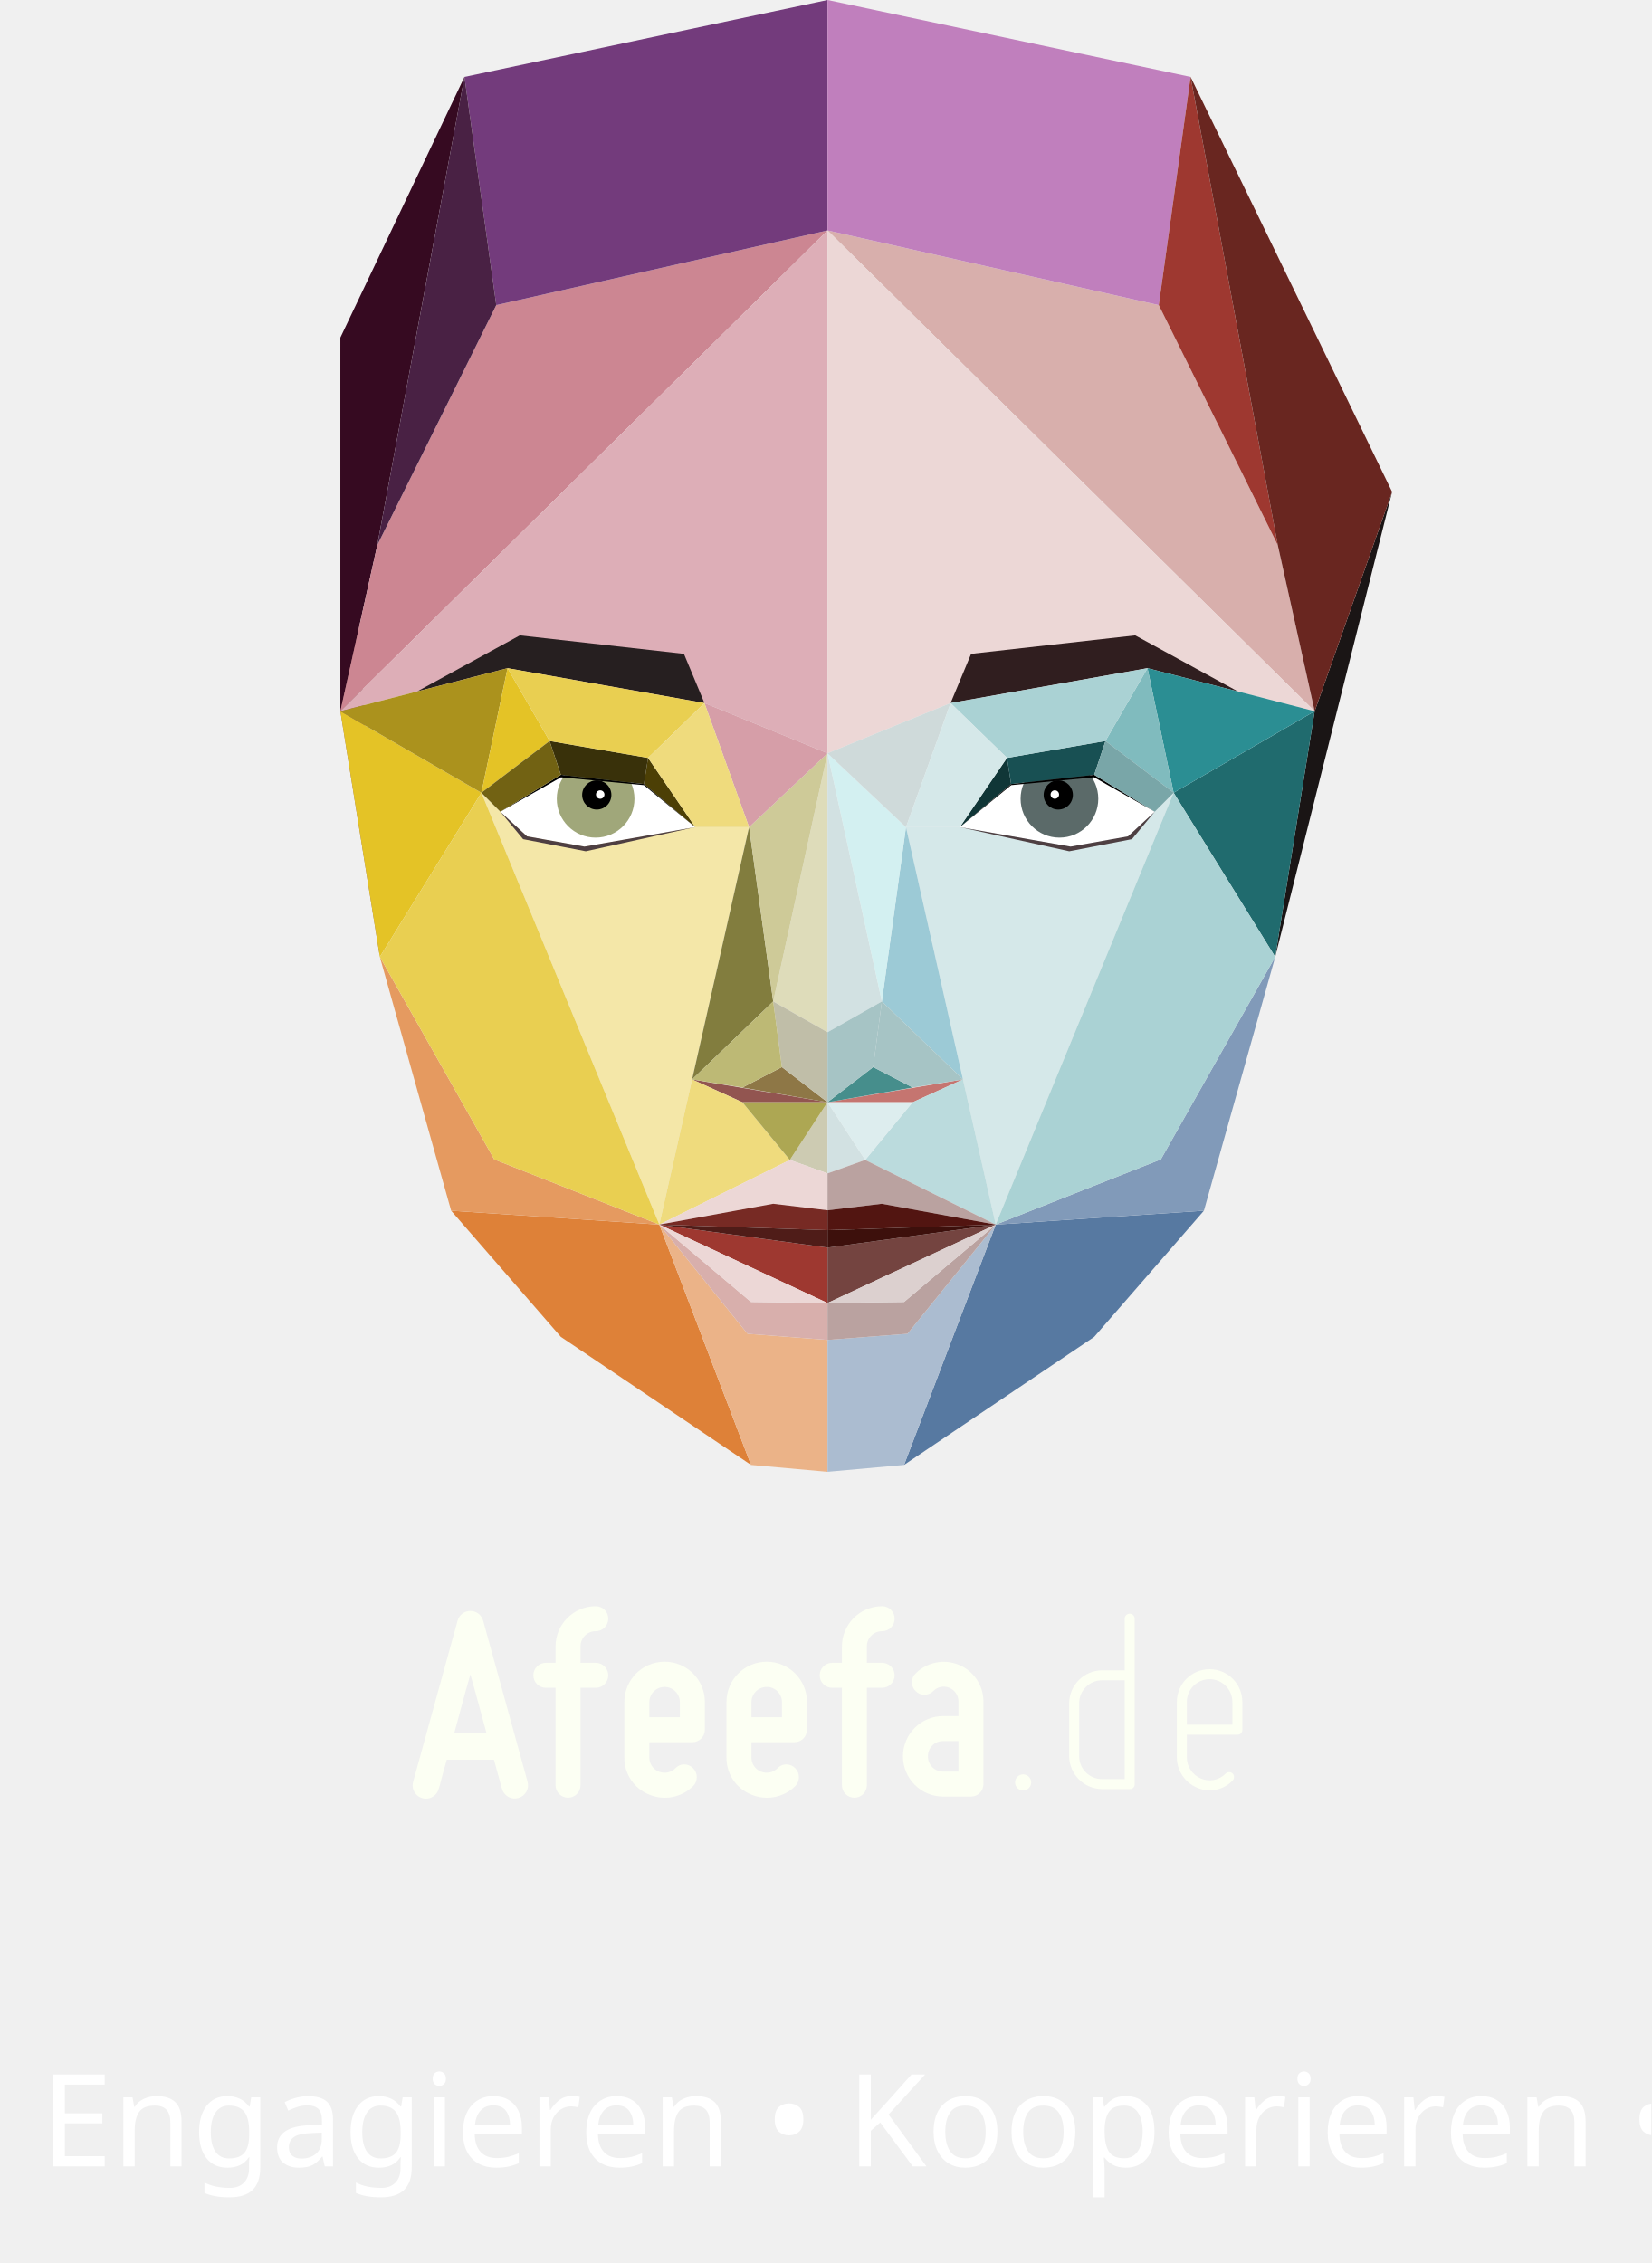
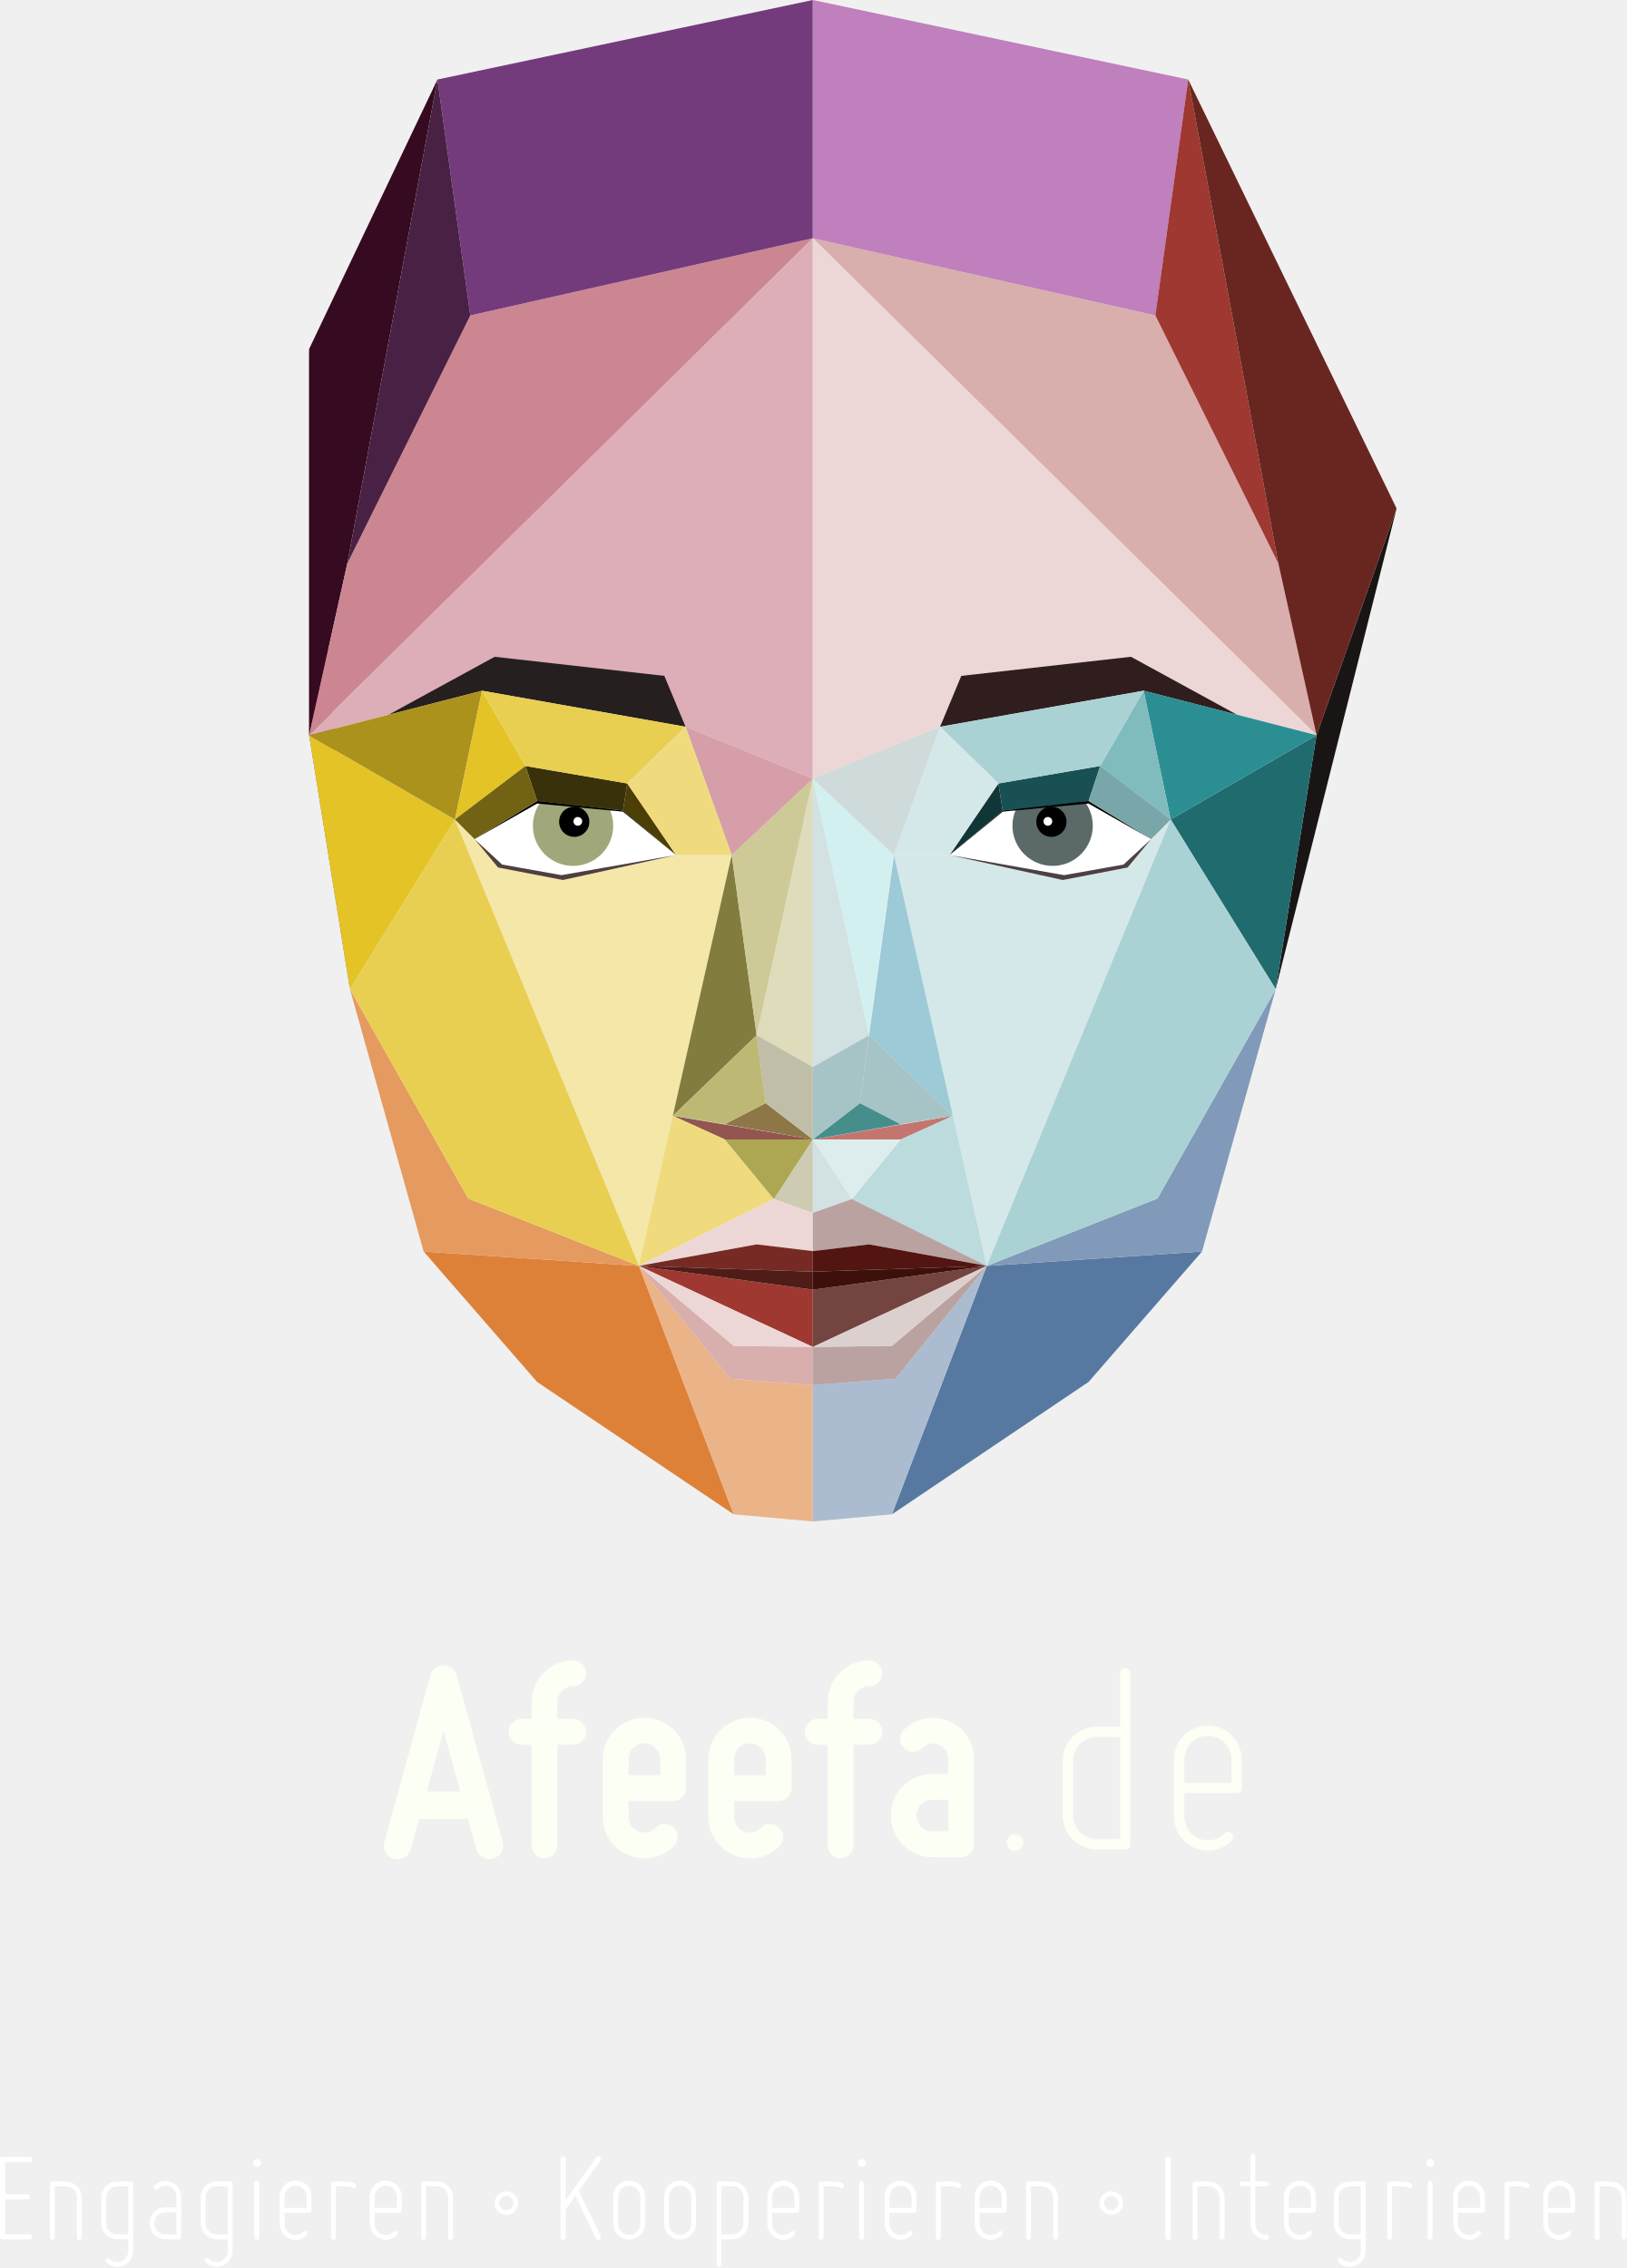
- <svg xmlns="http://www.w3.org/2000/svg" viewBox="-325 24 359 492">
+ <svg xmlns="http://www.w3.org/2000/svg" viewBox="3810 -1167 342 477">
  <defs>
-     <style>.a{clip-path:url(#b);}.b{fill:#fcfff3;}.c{fill:#966c6c;}.d{fill:#360a21;}.e{fill:#1a1515;}.f{fill:#f4e7a8;}.g{fill:#cc8692;}.bq,.h{fill:#fff;}.i{fill:#a0a77a;}.j{fill:#4c3f05;}.k{fill:#39310a;}.l{fill:#ddaeb7;}.m{fill:#261f20;}.n{fill:#4e3f42;}.o{fill:#de8138;}.p{fill:#e4c326;}.q{fill:#e59a60;}.r{fill:#ebb388;}.s{fill:#e9cf51;}.t{fill:#925550;}.u{fill:#efdb7d;}.v{fill:#cdcbb2;}.w{fill:#ada753;}.x{fill:#dedcba;}.y{fill:#d8afac;}.z{fill:#9e3830;}.aa{fill:#ecd7d6;}.ab{fill:#772a24;}.ac{fill:#4f1c18;}.ad{fill:#ab921d;}.ae{fill:#827d3e;}.af{fill:#ceca98;}.ag{fill:#d69ea8;}.ah{fill:#726213;}.ai{fill:#8e7746;}.aj{fill:#c0bea8;}.ak{fill:#bdb975;}.al{fill:#733b7c;}.am{fill:#492144;}.an{fill:#d5e8e9;}.ao{fill:#5b6a69;}.ap{fill:#103637;}.aq{fill:#185053;}.ar{fill:#301e1f;}.as{fill:#5779a1;}.at{fill:#206b6e;}.au{fill:#819ab9;}.av{fill:#abbcd0;}.aw{fill:#aad2d4;}.ax{fill:#c57570;}.ay{fill:#bbdbdd;}.az{fill:#d2e1e2;}.ba{fill:#ddedee;}.bb{fill:#baa2a0;}.bc{fill:#744440;}.bd{fill:#dcd0cf;}.be{fill:#521511;}.bf{fill:#3d100c;}.bg{fill:#2b8e93;}.bh{fill:#80bbbe;}.bi{fill:#9ccad6;}.bj{fill:#d3f0f1;}.bk{fill:#cfdada;}.bl{fill:#79a6a8;}.bm{fill:#468e8c;}.bn{fill:#a6c4c5;}.bo{fill:#c07fbd;}.bp{fill:#692620;}.bq{font-size:28px;font-family:Miso-Light, Miso;font-weight:300;}</style>
+     <style>.a{clip-path:url(#b);}.b{fill:#fcfff3;}.c{fill:#966c6c;}.d{fill:#360a21;}.e{fill:#1a1515;}.f{fill:#f4e7a8;}.g{fill:#cc8692;}.h{fill:#fff;}.i{fill:#a0a77a;}.j{fill:#4c3f05;}.k{fill:#39310a;}.l{fill:#ddaeb7;}.m{fill:#261f20;}.n{fill:#4e3f42;}.o{fill:#de8138;}.p{fill:#e4c326;}.q{fill:#e59a60;}.r{fill:#ebb388;}.s{fill:#e9cf51;}.t{fill:#925550;}.u{fill:#efdb7d;}.v{fill:#cdcbb2;}.w{fill:#ada753;}.x{fill:#dedcba;}.y{fill:#d8afac;}.z{fill:#9e3830;}.aa{fill:#ecd7d6;}.ab{fill:#772a24;}.ac{fill:#4f1c18;}.ad{fill:#ab921d;}.ae{fill:#827d3e;}.af{fill:#ceca98;}.ag{fill:#d69ea8;}.ah{fill:#726213;}.ai{fill:#8e7746;}.aj{fill:#c0bea8;}.ak{fill:#bdb975;}.al{fill:#733b7c;}.am{fill:#492144;}.an{fill:#d5e8e9;}.ao{fill:#5b6a69;}.ap{fill:#103637;}.aq{fill:#185053;}.ar{fill:#301e1f;}.as{fill:#5779a1;}.at{fill:#206b6e;}.au{fill:#819ab9;}.av{fill:#abbcd0;}.aw{fill:#aad2d4;}.ax{fill:#c57570;}.ay{fill:#bbdbdd;}.az{fill:#d2e1e2;}.ba{fill:#ddedee;}.bb{fill:#baa2a0;}.bc{fill:#744440;}.bd{fill:#dcd0cf;}.be{fill:#521511;}.bf{fill:#3d100c;}.bg{fill:#2b8e93;}.bh{fill:#80bbbe;}.bi{fill:#9ccad6;}.bj{fill:#d3f0f1;}.bk{fill:#cfdada;}.bl{fill:#79a6a8;}.bm{fill:#468e8c;}.bn{fill:#a6c4c5;}.bo{fill:#c07fbd;}.bp{fill:#692620;}</style>
    <clipPath id="b">
-       <rect x="-325" y="24" width="359" height="492" />
+       <rect x="3810" y="-1167" width="342" height="477" />
    </clipPath>
  </defs>
  <g id="a" class="a">
-     <g transform="translate(-717 -87)">
-       <g transform="translate(466 111)">
-         <path class="b" d="M38.7,390.9a2.864,2.864,0,0,1-3.56-1.992c-.181-.482-.3-1.086-.483-1.748-.3-1.146-.783-2.717-1.267-4.586H23.134c-.543,1.869-.965,3.439-1.267,4.586-.181.662-.3,1.266-.483,1.748a2.884,2.884,0,1,1-5.55-1.569l9.653-34.992a2.879,2.879,0,0,1,5.55,0l9.652,34.992A2.862,2.862,0,0,1,38.7,390.9ZM28.263,364.047c-1.146,3.922-2.354,8.568-3.5,12.73h7C30.615,372.615,29.409,367.969,28.263,364.047Z" />
-         <path class="b" d="M41.956,364.229a2.7,2.7,0,0,1,2.715-2.715h2.111v-3.561a8.755,8.755,0,0,1,8.748-8.748,2.716,2.716,0,0,1,0,5.432,3.27,3.27,0,0,0-3.318,3.316v3.561H55.53a2.715,2.715,0,1,1,0,5.43H52.212v21.178a2.715,2.715,0,0,1-5.43,0V366.944H44.671A2.7,2.7,0,0,1,41.956,364.229Z" />
-         <path class="b" d="M61.743,382.088V370.022a8.748,8.748,0,1,1,17.5,0v6.033a2.7,2.7,0,0,1-2.715,2.715H67.172v3.318a3.278,3.278,0,0,0,2.051,3.076,3.349,3.349,0,0,0,3.621-.725,2.569,2.569,0,0,1,1.869-.844,2.736,2.736,0,0,1,1.992.844,2.773,2.773,0,0,1,0,3.862,8.74,8.74,0,0,1-9.533,1.871A8.566,8.566,0,0,1,61.743,382.088Zm5.43-12.067v3.318H73.81v-3.318a3.319,3.319,0,0,0-6.637,0Z" />
-         <path class="b" d="M83.943,382.088V370.022a8.749,8.749,0,1,1,17.5,0v6.033a2.7,2.7,0,0,1-2.715,2.715H89.373v3.318a3.277,3.277,0,0,0,2.051,3.076,3.347,3.347,0,0,0,3.62-.725,2.57,2.57,0,0,1,1.87-.844,2.736,2.736,0,0,1,1.991.844,2.77,2.77,0,0,1,0,3.862,8.738,8.738,0,0,1-9.532,1.871A8.567,8.567,0,0,1,83.943,382.088Zm5.431-12.067v3.318h6.637v-3.318a3.319,3.319,0,0,0-6.637,0Z" />
-         <path class="b" d="M104.214,364.229a2.7,2.7,0,0,1,2.715-2.715h2.111v-3.561a8.755,8.755,0,0,1,8.748-8.748,2.716,2.716,0,0,1,0,5.432,3.27,3.27,0,0,0-3.318,3.316v3.561h3.318a2.715,2.715,0,0,1,0,5.43H114.47v21.178a2.715,2.715,0,1,1-5.43,0V366.944h-2.111A2.7,2.7,0,0,1,104.214,364.229Z" />
-         <path class="b" d="M134.378,369.9a3.21,3.21,0,0,0-1.99-2.957,3.158,3.158,0,0,0-3.5.725,2.547,2.547,0,0,1-1.93.783,2.507,2.507,0,0,1-1.871-.783,2.631,2.631,0,0,1,0-3.862,8.633,8.633,0,0,1,14.721,6.094v17.979a2.7,2.7,0,0,1-2.715,2.715H131.06a8.748,8.748,0,1,1,0-17.5h3.318v-3.2Zm-6.637,11.946a3.271,3.271,0,0,0,3.318,3.318h3.318v-6.637h-3.318A3.273,3.273,0,0,0,127.741,381.846Z" />
-         <path class="b" d="M148.437,385.768a1.75,1.75,0,1,1-1.75,1.75A1.751,1.751,0,0,1,148.437,385.768Z" />
-         <path class="b" d="M158.45,381.846V370.262a7.212,7.212,0,0,1,7.119-7.119h4.947V351.92a1.086,1.086,0,0,1,2.172,0v35.959a1.013,1.013,0,0,1-1.086,1.086h-6.033A7.212,7.212,0,0,1,158.45,381.846Zm2.172-11.584v11.584a4.969,4.969,0,0,0,4.947,4.947h4.947V365.314h-4.947A4.97,4.97,0,0,0,160.622,370.262Z" />
-         <path class="b" d="M181.858,382.088V370.022a7.119,7.119,0,0,1,14.238,0v6.033a1.014,1.014,0,0,1-1.086,1.086H184.03v4.947a4.98,4.98,0,0,0,3.076,4.584,4.825,4.825,0,0,0,5.369-1.086,1.008,1.008,0,0,1,.725-.3,1.033,1.033,0,0,1,1.086,1.086,1.008,1.008,0,0,1-.3.725,6.85,6.85,0,0,1-7.723,1.568A7.163,7.163,0,0,1,181.858,382.088Zm2.172-12.067v4.947h9.9v-4.947a4.948,4.948,0,0,0-9.9,0Z" />
-         <path class="c" d="M8.585,208.033,0,73.393v81.238Z" />
-         <path class="d" d="M0,73.393l26.978-56.67L8.027,118.51,0,154.631Z" />
-         <path class="e" d="M203.24,208.033l25.418-101.1-16.836,47.695Z" />
-         <path class="f" d="M77.147,179.827H88.854L69.345,266.246,30.66,172.357l4.122,4.126,5.8,5.351,12.486,2.229Z" />
-         <path class="g" d="M105.913,50.1,33.892,66.334,8.027,118.51,0,154.631Z" />
-         <path class="h" d="M77.147,179.827,66,170.462l-18.07-2.007-13.148,8.028,5.8,5.351,12.486,2.229Z" />
-         <path class="i" d="M63.937,173.667a8.445,8.445,0,1,1-8.444-8.444,8.443,8.443,0,0,1,8.444,8.444" />
-         <path d="M58.921,172.831a3.177,3.177,0,1,1-3.178-3.178,3.179,3.179,0,0,1,3.178,3.178" />
-         <path class="h" d="M57.415,172.747a.92.92,0,1,1-.918-.92.919.919,0,0,1,.918.92" />
-         <path class="j" d="M66.89,164.776l10.257,15.051L66,170.463Z" />
-         <path class="k" d="M66,170.462l-18.068-2.007L45.485,161.1l21.406,3.677Z" />
-         <path class="l" d="M105.913,50.1V163.773L79.154,152.847l-42.809-7.581L0,154.631Z" />
-         <path class="m" d="M16.7,150.326l19.641-5.06,42.809,7.582-4.459-10.7-35.676-4.014Z" />
-         <path class="n" d="M34.782,176.483l4.947,5.963,13.63,2.634,23.788-5.252-24.081,4.235-12.485-2.229Z" />
-         <path d="M34.782,176.483,47.946,169l18.038,1.7,11.163,9.129L66,170.463,47.93,168.455Z" />
-         <path class="o" d="M24.081,263.219l23.85,27.426,41.34,27.843L69.346,266.246Z" />
-         <path class="p" d="M0,154.631l8.584,53.4,22.074-35.676Z" />
-         <path class="q" d="M69.345,266.246l-45.264-3.027-15.5-55.186L33.447,252.07Z" />
-         <path class="r" d="M89.272,318.488l16.641,1.5V291.313l-17.392-1.337-19.176-23.73Z" />
-         <path class="s" d="M30.659,172.357l38.687,93.889-35.9-14.176L8.585,208.033Z" />
-         <path class="t" d="M105.913,239.639H87.4l-10.934-4.96Z" />
-         <path class="u" d="M87.4,239.639l10.314,12.543L69.345,266.246l7.126-31.567Z" />
-         <path class="v" d="M105.913,239.639v15.468l-8.194-2.925Z" />
-         <path class="w" d="M97.718,252.182,87.4,239.639h18.507Z" />
-         <path class="x" d="M105.913,163.773,94.1,217.732l11.816,6.689Z" />
-         <path class="y" d="M69.345,266.246l19.176,23.729,17.391,1.338v-8.027l-16.64-.223Z" />
-         <path class="z" d="M105.913,283.286v-12.04l-36.567-5Z" />
-         <path class="aa" d="M105.913,283.286l-36.567-17.04,19.925,16.817Z" />
-         <path class="aa" d="M105.913,255.107l-8.194-2.925L69.346,266.246,94.1,261.714l11.816,1.417Z" />
-         <path class="ab" d="M105.913,267.455l-36.567-1.209L94.1,261.714l11.816,1.417Z" />
-         <path class="ac" d="M105.913,267.455l-36.567-1.209,36.567,5Z" />
-         <path class="ad" d="M36.345,145.266,0,154.631l30.659,17.726Z" />
-         <path class="p" d="M30.659,172.357,45.485,161.1l-9.14-15.832Z" />
-         <path class="s" d="M45.485,161.1l21.4,3.679,12.265-11.93-42.811-7.581Z" />
-         <path class="ae" d="M88.854,179.827l5.242,37.9L76.471,234.679Z" />
-         <path class="af" d="M88.854,179.827l17.059-16.054L94.1,217.732Z" />
-         <path class="ag" d="M105.913,163.773,79.154,152.847l9.7,26.981Z" />
-         <path class="u" d="M77.147,179.827H88.854l-9.7-26.979L66.89,164.776Z" />
-         <path class="ah" d="M47.931,168.455,45.486,161.1,30.659,172.357l4.124,4.125Z" />
-         <path class="ai" d="M105.913,239.639,95.99,232,87.4,236.447Z" />
-         <path class="aj" d="M94.1,217.732,95.991,232l9.921,7.636V224.421Z" />
-         <path class="ak" d="M94.1,217.732,95.991,232l-8.585,4.444-10.935-1.768Z" />
-         <path class="al" d="M105.913,50.1,33.892,66.334,26.979,16.723,105.913,0Z" />
-         <path class="am" d="M26.979,16.723,8.028,118.51,33.892,66.334Z" />
-         <path class="an" d="M134.676,179.827H122.969l19.51,86.419,38.685-93.889-4.124,4.126-5.8,5.351-12.486,2.229Z" />
-         <path class="y" d="M105.913,50.1l72.019,16.234L203.8,118.51l8.024,36.121Z" />
-         <path class="h" d="M134.676,179.827l11.148-9.365,18.071-2.007,13.145,8.028-5.8,5.351-12.486,2.229Z" />
-         <path class="ao" d="M147.887,173.667a8.445,8.445,0,1,0,8.444-8.444,8.443,8.443,0,0,0-8.444,8.444" />
-         <path d="M152.9,172.831a3.177,3.177,0,1,0,3.179-3.178,3.18,3.18,0,0,0-3.179,3.178" />
-         <path class="h" d="M154.408,172.747a.92.92,0,1,0,.92-.92.92.92,0,0,0-.92.92" />
-         <path class="ap" d="M144.932,164.776l-10.256,15.051,11.149-9.364Z" />
-         <path class="aq" d="M145.824,170.462l18.07-2.007,2.444-7.357-21.406,3.677Z" />
-         <path class="aa" d="M105.913,50.1V163.773l26.757-10.926,42.809-7.581,36.343,9.365Z" />
-         <path class="ar" d="M195.117,150.326l-19.638-5.06-42.809,7.582,4.458-10.7,35.676-4.014Z" />
-         <path class="n" d="M177.041,176.483l-4.948,5.963-13.629,2.634-23.787-5.252,24.079,4.235,12.485-2.229Z" />
-         <path d="M177.041,176.483,163.879,169l-18.04,1.7-11.162,9.129,11.147-9.365,18.071-2.008Z" />
-         <path class="as" d="M187.744,263.219l-23.85,27.426-41.342,27.843,19.927-52.242Z" />
-         <path class="at" d="M211.822,154.631l-8.582,53.4-22.075-35.676Z" />
-         <path class="au" d="M142.479,266.246l45.265-3.027,15.5-55.186L178.378,252.07Z" />
-         <path class="av" d="M122.551,318.488l-16.639,1.5V291.313l17.393-1.337,19.174-23.73Z" />
-         <path class="aw" d="M181.164,172.357l-38.685,93.889,35.9-14.176,24.86-44.037Z" />
-         <path class="ax" d="M105.913,239.639h18.506l10.935-4.96Z" />
-         <path class="ay" d="M124.418,239.639l-10.313,12.543,28.374,14.064-7.125-31.567Z" />
-         <path class="az" d="M105.913,239.639v15.468l8.192-2.925Z" />
-         <path class="ba" d="M114.106,252.182l10.313-12.543H105.913Z" />
-         <path class="az" d="M105.913,163.773l11.816,53.959-11.816,6.689Z" />
-         <path class="bb" d="M142.479,266.246,123.3,289.975l-17.391,1.338v-8.027l16.638-.223Z" />
-         <path class="bc" d="M105.913,283.286v-12.04l36.566-5Z" />
-         <path class="bd" d="M105.913,283.286l36.566-17.04-19.927,16.817Z" />
-         <path class="bb" d="M105.913,255.107l8.192-2.925,28.374,14.064-24.75-4.532-11.816,1.417Z" />
-         <path class="be" d="M105.913,267.455l36.566-1.209-24.75-4.532-11.816,1.417Z" />
-         <path class="bf" d="M105.913,267.455l36.566-1.209-36.566,5Z" />
-         <path class="bg" d="M175.48,145.266l36.343,9.365-30.658,17.726Z" />
-         <path class="bh" d="M181.164,172.357,166.338,161.1l9.141-15.832Z" />
-         <path class="aw" d="M166.338,161.1l-21.4,3.679-12.264-11.93,42.811-7.581Z" />
-         <path class="bi" d="M122.969,179.827l-5.24,37.9,17.624,16.947Z" />
-         <path class="bj" d="M122.969,179.827l-17.057-16.054,11.817,53.959Z" />
-         <path class="bk" d="M105.913,163.773l26.757-10.926-9.7,26.981Z" />
-         <path class="an" d="M134.676,179.827H122.969l9.7-26.979,12.264,11.928Z" />
-         <path class="bl" d="M163.9,168.455l2.442-7.357,14.828,11.259-4.125,4.125Z" />
-         <path class="bm" d="M105.913,239.639,115.835,232l8.584,4.445Z" />
-         <path class="bn" d="M117.729,217.732,115.834,232l-9.921,7.636V224.421Z" />
-         <path class="bn" d="M117.729,217.732,115.834,232l8.584,4.444,10.935-1.768Z" />
-         <path class="bo" d="M105.913,50.1l72.019,16.234,6.912-49.611L105.913,0Z" />
-         <path class="z" d="M184.844,16.723,203.8,118.51,177.932,66.334Z" />
-         <path class="bp" d="M228.658,106.937,184.844,16.723,203.8,118.51l8.024,36.121Z" />
-       </g>
-       <text class="bq" transform="translate(392 557)">
-         <tspan x="8.868" y="25">Engagieren • Kooperieren • Integrieren</tspan>
-       </text>
+     <path class="b" d="M38.7,390.9a2.864,2.864,0,0,1-3.56-1.992c-.181-.482-.3-1.086-.483-1.748-.3-1.146-.783-2.717-1.267-4.586H23.134c-.543,1.869-.965,3.439-1.267,4.586-.181.662-.3,1.266-.483,1.748a2.884,2.884,0,1,1-5.55-1.569l9.653-34.992a2.879,2.879,0,0,1,5.55,0l9.652,34.992A2.862,2.862,0,0,1,38.7,390.9ZM28.263,364.047c-1.146,3.922-2.354,8.568-3.5,12.73h7C30.615,372.615,29.409,367.969,28.263,364.047Z" transform="translate(3875 -1167)" />
+     <path class="b" d="M41.956,364.229a2.7,2.7,0,0,1,2.715-2.715h2.111v-3.561a8.755,8.755,0,0,1,8.748-8.748,2.716,2.716,0,0,1,0,5.432,3.27,3.27,0,0,0-3.318,3.316v3.561H55.53a2.715,2.715,0,1,1,0,5.43H52.212v21.178a2.715,2.715,0,0,1-5.43,0V366.944H44.671a2.7,2.7,0,0,1-2.715-2.715Z" transform="translate(3875 -1167)" />
+     <path class="b" d="M61.743,382.088V370.022a8.75,8.75,0,1,1,17.5,0v6.033a2.7,2.7,0,0,1-2.715,2.715H67.172v3.318a3.278,3.278,0,0,0,2.051,3.076,3.349,3.349,0,0,0,3.621-.725,2.569,2.569,0,0,1,1.869-.844,2.736,2.736,0,0,1,1.992.844,2.773,2.773,0,0,1,0,3.862,8.74,8.74,0,0,1-9.533,1.871,8.566,8.566,0,0,1-5.429-8.084Zm5.43-12.067v3.318H73.81v-3.318a3.319,3.319,0,1,0-6.637,0Z" transform="translate(3875 -1167)" />
+     <path class="b" d="M83.943,382.088V370.022a8.75,8.75,0,0,1,17.5,0v6.033a2.7,2.7,0,0,1-2.715,2.715H89.373v3.318a3.277,3.277,0,0,0,2.051,3.076,3.347,3.347,0,0,0,3.62-.725,2.57,2.57,0,0,1,1.87-.844,2.736,2.736,0,0,1,1.991.844,2.77,2.77,0,0,1,0,3.862,8.738,8.738,0,0,1-9.532,1.871,8.567,8.567,0,0,1-5.43-8.084Zm5.431-12.067v3.318h6.637v-3.318a3.319,3.319,0,1,0-6.637,0Z" transform="translate(3875 -1167)" />
+     <path class="b" d="M104.214,364.229a2.7,2.7,0,0,1,2.715-2.715h2.111v-3.561a8.755,8.755,0,0,1,8.748-8.748,2.716,2.716,0,0,1,0,5.432,3.27,3.27,0,0,0-3.318,3.316v3.561h3.318a2.715,2.715,0,0,1,0,5.43H114.47v21.178a2.715,2.715,0,0,1-5.43,0V366.944h-2.111a2.7,2.7,0,0,1-2.715-2.715Z" transform="translate(3875 -1167)" />
+     <path class="b" d="M134.378,369.9a3.21,3.21,0,0,0-1.99-2.957,3.158,3.158,0,0,0-3.5.725,2.547,2.547,0,0,1-1.93.783,2.507,2.507,0,0,1-1.871-.783,2.631,2.631,0,0,1,0-3.862,8.633,8.633,0,0,1,14.721,6.094v17.979a2.7,2.7,0,0,1-2.715,2.715H131.06a8.75,8.75,0,1,1,0-17.5h3.318v-3.2Zm-6.637,11.946a3.271,3.271,0,0,0,3.318,3.318h3.318v-6.637h-3.318a3.273,3.273,0,0,0-3.318,3.319Z" transform="translate(3875 -1167)" />
+     <path class="b" d="M148.437,385.768a1.75,1.75,0,1,1-1.75,1.75A1.75,1.75,0,0,1,148.437,385.768Z" transform="translate(3875 -1167)" />
+     <path class="b" d="M158.45,381.846V370.262a7.212,7.212,0,0,1,7.119-7.119h4.947V351.92a1.086,1.086,0,0,1,2.172,0v35.959a1.013,1.013,0,0,1-1.086,1.086h-6.033a7.212,7.212,0,0,1-7.119-7.119Zm2.172-11.584v11.584a4.969,4.969,0,0,0,4.947,4.947h4.947V365.314h-4.947a4.97,4.97,0,0,0-4.947,4.948Z" transform="translate(3875 -1167)" />
+     <path class="b" d="M181.858,382.088V370.022a7.119,7.119,0,0,1,14.238,0v6.033a1.014,1.014,0,0,1-1.086,1.086H184.03v4.947a4.98,4.98,0,0,0,3.076,4.584,4.825,4.825,0,0,0,5.369-1.086,1.008,1.008,0,0,1,.725-.3,1.033,1.033,0,0,1,1.086,1.086,1.008,1.008,0,0,1-.3.725,6.85,6.85,0,0,1-7.723,1.568,7.163,7.163,0,0,1-4.4-6.577Zm2.172-12.067v4.947h9.9v-4.947a4.95,4.95,0,0,0-9.9,0Z" transform="translate(3875 -1167)" />
+     <g transform="translate(-75)">
+       <path class="c" d="M8.585,208.033,0,73.393v81.238Z" transform="translate(3950 -1167)" />
+       <path class="d" d="M0,73.393l26.978-56.67L8.027,118.51,0,154.631Z" transform="translate(3950 -1167)" />
+       <path class="e" d="M203.24,208.033l25.418-101.1-16.836,47.695Z" transform="translate(3950 -1167)" />
+       <path class="f" d="M77.147,179.827H88.854L69.345,266.246,30.66,172.357l4.122,4.126,5.8,5.351,12.486,2.229Z" transform="translate(3950 -1167)" />
+       <path class="g" d="M105.913,50.1,33.892,66.334,8.027,118.51,0,154.631Z" transform="translate(3950 -1167)" />
+       <path class="h" d="M77.147,179.827,66,170.462l-18.07-2.007-13.148,8.028,5.8,5.351,12.486,2.229Z" transform="translate(3950 -1167)" />
+       <path class="i" d="M63.937,173.667a8.445,8.445,0,1,1-8.444-8.444,8.445,8.445,0,0,1,8.444,8.444" transform="translate(3950 -1167)" />
+       <path d="M58.921,172.831a3.177,3.177,0,1,1-3.178-3.178,3.177,3.177,0,0,1,3.178,3.178" transform="translate(3950 -1167)" />
+       <path class="h" d="M57.415,172.747a.92.92,0,1,1-.918-.92.92.92,0,0,1,.918.92" transform="translate(3950 -1167)" />
+       <path class="j" d="M66.89,164.776l10.257,15.051L66,170.463Z" transform="translate(3950 -1167)" />
+       <path class="k" d="M66,170.462l-18.068-2.007L45.485,161.1l21.406,3.677Z" transform="translate(3950 -1167)" />
+       <path class="l" d="M105.913,50.1V163.773L79.154,152.847l-42.809-7.581L0,154.631Z" transform="translate(3950 -1167)" />
+       <path class="m" d="M16.7,150.326l19.641-5.06,42.809,7.582-4.459-10.7-35.676-4.014Z" transform="translate(3950 -1167)" />
+       <path class="n" d="M34.782,176.483l4.947,5.963,13.63,2.634,23.788-5.252-24.081,4.235-12.485-2.229Z" transform="translate(3950 -1167)" />
+       <path d="M34.782,176.483,47.946,169l18.038,1.7,11.163,9.129L66,170.463l-18.07-2.008Z" transform="translate(3950 -1167)" />
+       <path class="o" d="M24.081,263.219l23.85,27.426,41.34,27.843L69.346,266.246Z" transform="translate(3950 -1167)" />
+       <path class="p" d="M0,154.631l8.584,53.4,22.074-35.676Z" transform="translate(3950 -1167)" />
+       <path class="q" d="M69.345,266.246l-45.264-3.027-15.5-55.186L33.447,252.07Z" transform="translate(3950 -1167)" />
+       <path class="r" d="M89.272,318.488l16.641,1.5V291.313l-17.392-1.337-19.176-23.73Z" transform="translate(3950 -1167)" />
+       <path class="s" d="M30.659,172.357l38.687,93.889-35.9-14.176L8.585,208.033Z" transform="translate(3950 -1167)" />
+       <path class="t" d="M105.913,239.639H87.4l-10.934-4.96Z" transform="translate(3950 -1167)" />
+       <path class="u" d="M87.4,239.639l10.314,12.543L69.345,266.246l7.126-31.567Z" transform="translate(3950 -1167)" />
+       <path class="v" d="M105.913,239.639v15.468l-8.194-2.925Z" transform="translate(3950 -1167)" />
+       <path class="w" d="M97.718,252.182,87.4,239.639h18.507Z" transform="translate(3950 -1167)" />
+       <path class="x" d="M105.913,163.773,94.1,217.732l11.816,6.689Z" transform="translate(3950 -1167)" />
+       <path class="y" d="M69.345,266.246l19.176,23.729,17.391,1.338v-8.027l-16.64-.223Z" transform="translate(3950 -1167)" />
+       <path class="z" d="M105.913,283.286v-12.04l-36.567-5Z" transform="translate(3950 -1167)" />
+       <path class="aa" d="M105.913,283.286l-36.567-17.04,19.925,16.817Z" transform="translate(3950 -1167)" />
+       <path class="aa" d="M105.913,255.107l-8.194-2.925L69.346,266.246,94.1,261.714l11.816,1.417Z" transform="translate(3950 -1167)" />
+       <path class="ab" d="M105.913,267.455l-36.567-1.209L94.1,261.714l11.816,1.417Z" transform="translate(3950 -1167)" />
+       <path class="ac" d="M105.913,267.455l-36.567-1.209,36.567,5Z" transform="translate(3950 -1167)" />
+       <path class="ad" d="M36.345,145.266,0,154.631l30.659,17.726Z" transform="translate(3950 -1167)" />
+       <path class="p" d="M30.659,172.357,45.485,161.1l-9.14-15.832Z" transform="translate(3950 -1167)" />
+       <path class="s" d="M45.485,161.1l21.4,3.679,12.265-11.93-42.811-7.581Z" transform="translate(3950 -1167)" />
+       <path class="ae" d="M88.854,179.827l5.242,37.9L76.471,234.679Z" transform="translate(3950 -1167)" />
+       <path class="af" d="M88.854,179.827l17.059-16.054L94.1,217.732Z" transform="translate(3950 -1167)" />
+       <path class="ag" d="M105.913,163.773,79.154,152.847l9.7,26.981Z" transform="translate(3950 -1167)" />
+       <path class="u" d="M77.147,179.827H88.854l-9.7-26.979L66.89,164.776Z" transform="translate(3950 -1167)" />
+       <path class="ah" d="M47.931,168.455,45.486,161.1,30.659,172.357l4.124,4.125Z" transform="translate(3950 -1167)" />
+       <path class="ai" d="M105.913,239.639,95.99,232l-8.59,4.447Z" transform="translate(3950 -1167)" />
+       <path class="aj" d="M94.1,217.732,95.991,232l9.921,7.636V224.421Z" transform="translate(3950 -1167)" />
+       <path class="ak" d="M94.1,217.732,95.991,232l-8.585,4.444-10.935-1.768Z" transform="translate(3950 -1167)" />
+       <path class="al" d="M105.913,50.1,33.892,66.334,26.979,16.723,105.913,0Z" transform="translate(3950 -1167)" />
+       <path class="am" d="M26.979,16.723,8.028,118.51,33.892,66.334Z" transform="translate(3950 -1167)" />
+       <path class="an" d="M134.676,179.827H122.969l19.51,86.419,38.685-93.889-4.124,4.126-5.8,5.351-12.486,2.229Z" transform="translate(3950 -1167)" />
+       <path class="y" d="M105.913,50.1l72.019,16.234L203.8,118.51l8.024,36.121Z" transform="translate(3950 -1167)" />
+       <path class="h" d="M134.676,179.827l11.148-9.365,18.071-2.007,13.145,8.028-5.8,5.351-12.486,2.229Z" transform="translate(3950 -1167)" />
+       <path class="ao" d="M147.887,173.667a8.445,8.445,0,1,0,8.444-8.444,8.445,8.445,0,0,0-8.444,8.444" transform="translate(3950 -1167)" />
+       <path d="M152.9,172.831a3.177,3.177,0,1,0,3.179-3.178,3.177,3.177,0,0,0-3.179,3.178" transform="translate(3950 -1167)" />
+       <path class="h" d="M154.408,172.747a.92.92,0,1,0,.92-.92.92.92,0,0,0-.92.92" transform="translate(3950 -1167)" />
+       <path class="ap" d="M144.932,164.776l-10.256,15.051,11.149-9.364Z" transform="translate(3950 -1167)" />
+       <path class="aq" d="M145.824,170.462l18.07-2.007,2.444-7.357-21.406,3.677Z" transform="translate(3950 -1167)" />
+       <path class="aa" d="M105.913,50.1V163.773l26.757-10.926,42.809-7.581,36.343,9.365Z" transform="translate(3950 -1167)" />
+       <path class="ar" d="M195.117,150.326l-19.638-5.06-42.809,7.582,4.458-10.7,35.676-4.014Z" transform="translate(3950 -1167)" />
+       <path class="n" d="M177.041,176.483l-4.948,5.963-13.629,2.634-23.787-5.252,24.079,4.235,12.485-2.229Z" transform="translate(3950 -1167)" />
+       <path d="M177.041,176.483,163.879,169l-18.04,1.7-11.162,9.129,11.147-9.365,18.071-2.008Z" transform="translate(3950 -1167)" />
+       <path class="as" d="M187.744,263.219l-23.85,27.426-41.342,27.843,19.927-52.242Z" transform="translate(3950 -1167)" />
+       <path class="at" d="M211.822,154.631l-8.582,53.4-22.075-35.676Z" transform="translate(3950 -1167)" />
+       <path class="au" d="M142.479,266.246l45.265-3.027,15.5-55.186L178.378,252.07Z" transform="translate(3950 -1167)" />
+       <path class="av" d="M122.551,318.488l-16.639,1.5V291.313l17.393-1.337,19.174-23.73Z" transform="translate(3950 -1167)" />
+       <path class="aw" d="M181.164,172.357l-38.685,93.889,35.9-14.176,24.86-44.037Z" transform="translate(3950 -1167)" />
+       <path class="ax" d="M105.913,239.639h18.506l10.935-4.96Z" transform="translate(3950 -1167)" />
+       <path class="ay" d="M124.418,239.639,114.1,252.182l28.374,14.064-7.125-31.567Z" transform="translate(3950 -1167)" />
+       <path class="az" d="M105.913,239.639v15.468l8.192-2.925Z" transform="translate(3950 -1167)" />
+       <path class="ba" d="M114.106,252.182l10.313-12.543H105.913Z" transform="translate(3950 -1167)" />
+       <path class="az" d="M105.913,163.773l11.816,53.959-11.816,6.689Z" transform="translate(3950 -1167)" />
+       <path class="bb" d="M142.479,266.246,123.3,289.975l-17.391,1.338v-8.027l16.638-.223Z" transform="translate(3950 -1167)" />
+       <path class="bc" d="M105.913,283.286v-12.04l36.566-5Z" transform="translate(3950 -1167)" />
+       <path class="bd" d="M105.913,283.286l36.566-17.04-19.927,16.817Z" transform="translate(3950 -1167)" />
+       <path class="bb" d="M105.913,255.107l8.192-2.925,28.374,14.064-24.75-4.532-11.816,1.417Z" transform="translate(3950 -1167)" />
+       <path class="be" d="M105.913,267.455l36.566-1.209-24.75-4.532-11.816,1.417Z" transform="translate(3950 -1167)" />
+       <path class="bf" d="M105.913,267.455l36.566-1.209-36.566,5Z" transform="translate(3950 -1167)" />
+       <path class="bg" d="M175.48,145.266l36.343,9.365-30.658,17.726Z" transform="translate(3950 -1167)" />
+       <path class="bh" d="M181.164,172.357,166.338,161.1l9.141-15.832Z" transform="translate(3950 -1167)" />
+       <path class="aw" d="M166.338,161.1l-21.4,3.679-12.264-11.93,42.811-7.581Z" transform="translate(3950 -1167)" />
+       <path class="bi" d="M122.969,179.827l-5.24,37.9,17.624,16.947Z" transform="translate(3950 -1167)" />
+       <path class="bj" d="M122.969,179.827l-17.057-16.054,11.817,53.959Z" transform="translate(3950 -1167)" />
+       <path class="bk" d="M105.913,163.773l26.757-10.926-9.7,26.981Z" transform="translate(3950 -1167)" />
+       <path class="an" d="M134.676,179.827H122.969l9.7-26.979,12.264,11.928Z" transform="translate(3950 -1167)" />
+       <path class="bl" d="M163.9,168.455l2.442-7.357,14.828,11.259-4.125,4.125Z" transform="translate(3950 -1167)" />
+       <path class="bm" d="M105.913,239.639,115.835,232l8.584,4.445Z" transform="translate(3950 -1167)" />
+       <path class="bn" d="M117.729,217.732,115.834,232l-9.921,7.636V224.421Z" transform="translate(3950 -1167)" />
+       <path class="bn" d="M117.729,217.732,115.834,232l8.584,4.444,10.935-1.768Z" transform="translate(3950 -1167)" />
+       <path class="bo" d="M105.913,50.1l72.019,16.234,6.912-49.611L105.913,0Z" transform="translate(3950 -1167)" />
+       <path class="z" d="M184.844,16.723,203.8,118.51,177.932,66.334Z" transform="translate(3950 -1167)" />
+       <path class="bp" d="M228.658,106.937,184.844,16.723,203.8,118.51l8.024,36.121Z" transform="translate(3950 -1167)" />
+     </g>
+     <g transform="translate(3810 -1141)">
+       <path class="h" d="M0,17.064V.816A.47.47,0,0,1,.54.276H6.222a.47.47,0,0,1,.54.54.47.47,0,0,1-.54.54H1.08v6.76H5.654a.47.47,0,0,1,.54.54.47.47,0,0,1-.54.54H1.08v7.328H6.222a.54.54,0,1,1,0,1.08H.54A.47.47,0,0,1,0,17.064Z" transform="translate(0 427.375)" />
+       <path class="h" d="M4.428,14.207V2.959a.478.478,0,0,1,.512-.512H7.78A3.4,3.4,0,0,1,11.133,5.8v8.408a.512.512,0,1,1-1.023,0V5.8A2.339,2.339,0,0,0,7.78,3.47H5.449V14.207a.478.478,0,0,1-.512.512A.477.477,0,0,1,4.428,14.207Z" transform="translate(6.06 430.346)" />
+       <path class="h" d="M8.988,11.255V5.8a3.4,3.4,0,0,1,3.354-3.354h2.84a.478.478,0,0,1,.512.512V17.046a3.333,3.333,0,0,1-2.072,3.1A3.242,3.242,0,0,1,9.985,19.4a.54.54,0,0,1-.142-.369.485.485,0,0,1,.483-.483.54.54,0,0,1,.369.142,2.323,2.323,0,0,0,3.979-1.649v-2.44H12.347A3.4,3.4,0,0,1,8.988,11.255ZM10.011,5.8v5.455a2.337,2.337,0,0,0,2.328,2.328h2.328V3.469H12.34A2.339,2.339,0,0,0,10.011,5.8Z" transform="translate(12.301 430.345)" />
+       <path class="h" d="M18.941,5.7A2.289,2.289,0,0,0,15.05,4.08a.458.458,0,0,1-.369.171.405.405,0,0,1-.341-.171.471.471,0,0,1-.142-.341.54.54,0,0,1,.142-.369,3.236,3.236,0,0,1,3.579-.711A3.3,3.3,0,0,1,19.962,5.7v8.465a.478.478,0,0,1-.512.512h-2.84a3.353,3.353,0,0,1,0-6.705h2.328V5.7Zm-2.328,7.954h2.328V8.993H16.613a2.329,2.329,0,0,0,0,4.659Z" transform="translate(18.146 430.277)" />
+       <path class="h" d="M17.819,11.255V5.8a3.4,3.4,0,0,1,3.354-3.354h2.84a.478.478,0,0,1,.512.512V17.046a3.333,3.333,0,0,1-2.072,3.1,3.242,3.242,0,0,1-3.636-.739.54.54,0,0,1-.142-.369.485.485,0,0,1,.483-.483.54.54,0,0,1,.369.142,2.323,2.323,0,0,0,3.979-1.649v-2.44H21.178A3.4,3.4,0,0,1,17.819,11.255ZM18.842,5.8v5.455a2.337,2.337,0,0,0,2.328,2.328H23.5V3.469H21.17A2.341,2.341,0,0,0,18.842,5.8Z" transform="translate(24.386 430.345)" />
+       <path class="h" d="M22.451,1.275a.813.813,0,0,1,.8-.8.8.8,0,1,1,0,1.592A.813.813,0,0,1,22.451,1.275Zm.8,16.135a.478.478,0,0,1-.512-.512V5.536a.512.512,0,1,1,1.023,0V16.9A.478.478,0,0,1,23.247,17.409Z" transform="translate(30.725 427.653)" />
+       <path class="h" d="M24.827,11.432V5.752a3.353,3.353,0,1,1,6.705,0v2.84a.478.478,0,0,1-.512.512H25.85v2.328a2.352,2.352,0,0,0,1.447,2.16,2.271,2.271,0,0,0,2.527-.512.471.471,0,0,1,.341-.142.487.487,0,0,1,.512.512.471.471,0,0,1-.142.341,3.227,3.227,0,0,1-3.636.739A3.377,3.377,0,0,1,24.827,11.432Zm1.023-5.68V8.08h4.659V5.752a2.329,2.329,0,1,0-4.659,0Z" transform="translate(33.977 430.279)" />
+       <path class="h" d="M29.387,14.207V2.959a.478.478,0,0,1,.512-.512h2.842a3.317,3.317,0,0,1,1.677.455.49.49,0,0,1,.2.682.516.516,0,0,1-.711.2,2.384,2.384,0,0,0-1.165-.313H30.41V14.207a.512.512,0,1,1-1.023,0Z" transform="translate(40.218 430.346)" />
+       <path class="h" d="M32.831,11.432V5.752a3.353,3.353,0,1,1,6.705,0v2.84a.478.478,0,0,1-.512.512H33.854v2.328a2.352,2.352,0,0,0,1.447,2.16,2.271,2.271,0,0,0,2.527-.512.471.471,0,0,1,.341-.142.487.487,0,0,1,.512.512.471.471,0,0,1-.142.341,3.227,3.227,0,0,1-3.636.739A3.377,3.377,0,0,1,32.831,11.432Zm1.023-5.68V8.08h4.659V5.752a2.329,2.329,0,1,0-4.659,0Z" transform="translate(44.931 430.279)" />
+       <path class="h" d="M37.391,14.207V2.959a.478.478,0,0,1,.512-.512h2.842A3.4,3.4,0,0,1,44.1,5.8v8.408a.512.512,0,1,1-1.023,0V5.8A2.339,2.339,0,0,0,40.745,3.47H38.414V14.207a.512.512,0,1,1-1.023,0Z" transform="translate(51.172 430.346)" />
+       <path class="h" d="M48.877,5.792a2.485,2.485,0,1,1-2.5-2.47A2.495,2.495,0,0,1,48.877,5.792Zm-.995,0a1.514,1.514,0,0,0-1.506-1.5,1.505,1.505,0,0,0,0,3.01A1.516,1.516,0,0,0,47.882,5.792Z" transform="translate(60.09 431.544)" />
+       <path class="h" d="M58.144,1.093,53.6,7.485l4.6,9.545a.555.555,0,0,1-.256.711.511.511,0,0,1-.739-.256L52.888,8.508,50.87,11.32v5.936a.546.546,0,0,1-.568.54.523.523,0,0,1-.54-.54V.782a.523.523,0,0,1,.54-.54.546.546,0,0,1,.568.54V9.446L57.261.47a.529.529,0,0,1,.767-.142A.548.548,0,0,1,58.144,1.093Z" transform="translate(68.102 427.295)" />
+       <path class="h" d="M54.443,11.432V5.752a3.353,3.353,0,1,1,6.705,0v5.68a3.353,3.353,0,0,1-6.705,0Zm1.023-5.68v5.68a2.328,2.328,0,0,0,4.657,0V5.752a2.328,2.328,0,1,0-4.657,0Z" transform="translate(74.508 430.279)" />
+       <path class="h" d="M58.955,11.432V5.752a3.353,3.353,0,1,1,6.705,0v5.68a3.353,3.353,0,0,1-6.705,0Zm1.023-5.68v5.68a2.328,2.328,0,0,0,4.657,0V5.752a2.328,2.328,0,1,0-4.657,0Z" transform="translate(80.683 430.279)" />
+       <path class="h" d="M63.61,19.889V2.959a.478.478,0,0,1,.512-.512h2.84A3.4,3.4,0,0,1,70.315,5.8v5.455a3.4,3.4,0,0,1-3.354,3.352H64.633v5.284a.512.512,0,1,1-1.023,0ZM66.962,3.468H64.633V13.582h2.328a2.341,2.341,0,0,0,2.331-2.328V5.8A2.341,2.341,0,0,0,66.962,3.468Z" transform="translate(87.054 430.346)" />
+       <path class="h" d="M68.122,11.432V5.752a3.353,3.353,0,1,1,6.705,0v2.84a.478.478,0,0,1-.512.512H69.145v2.328a2.352,2.352,0,0,0,1.447,2.16,2.271,2.271,0,0,0,2.527-.512.471.471,0,0,1,.341-.142.487.487,0,0,1,.512.512.471.471,0,0,1-.142.341,3.227,3.227,0,0,1-3.636.739A3.377,3.377,0,0,1,68.122,11.432Zm1.023-5.68V8.08H73.8V5.752a2.329,2.329,0,1,0-4.659,0Z" transform="translate(93.229 430.279)" />
+       <path class="h" d="M72.682,14.207V2.959a.478.478,0,0,1,.512-.512h2.842a3.317,3.317,0,0,1,1.677.455.49.49,0,0,1,.2.682.516.516,0,0,1-.711.2,2.384,2.384,0,0,0-1.165-.313H73.705V14.207a.512.512,0,1,1-1.023,0Z" transform="translate(99.469 430.346)" />
+       <path class="h" d="M76.15,1.275a.813.813,0,0,1,.793-.8.8.8,0,1,1,0,1.592A.813.813,0,0,1,76.15,1.275Zm.8,16.135a.478.478,0,0,1-.512-.512V5.536a.512.512,0,0,1,1.023,0V16.9A.478.478,0,0,1,76.946,17.409Z" transform="translate(104.215 427.653)" />
+       <path class="h" d="M78.526,11.432V5.752a3.353,3.353,0,1,1,6.705,0v2.84a.478.478,0,0,1-.512.512H79.549v2.328A2.352,2.352,0,0,0,81,13.592a2.271,2.271,0,0,0,2.527-.512.471.471,0,0,1,.341-.142.487.487,0,0,1,.512.512.471.471,0,0,1-.142.341,3.227,3.227,0,0,1-3.636.739A3.377,3.377,0,0,1,78.526,11.432Zm1.023-5.68V8.08h4.659V5.752a2.329,2.329,0,1,0-4.659,0Z" transform="translate(107.467 430.279)" />
+       <path class="h" d="M83.086,14.207V2.959a.478.478,0,0,1,.512-.512h2.84a3.311,3.311,0,0,1,1.677.455.49.49,0,0,1,.2.682.516.516,0,0,1-.711.2,2.384,2.384,0,0,0-1.165-.313H84.109V14.207a.512.512,0,1,1-1.023,0Z" transform="translate(113.708 430.346)" />
+       <path class="h" d="M86.53,11.432V5.752a3.353,3.353,0,1,1,6.705,0v2.84a.478.478,0,0,1-.512.512H87.553v2.328A2.352,2.352,0,0,0,89,13.592a2.271,2.271,0,0,0,2.527-.512.471.471,0,0,1,.341-.142.54.54,0,0,1,.369.142.529.529,0,0,1,.142.369.471.471,0,0,1-.142.341,3.227,3.227,0,0,1-3.636.739A3.377,3.377,0,0,1,86.53,11.432Zm1.023-5.68V8.08h4.659V5.752a2.329,2.329,0,1,0-4.659,0Z" transform="translate(118.421 430.279)" />
+       <path class="h" d="M91.09,14.207V2.959a.478.478,0,0,1,.512-.512h2.84A3.4,3.4,0,0,1,97.8,5.8v8.408a.512.512,0,0,1-1.023,0V5.8a2.339,2.339,0,0,0-2.331-2.328H92.113V14.209a.512.512,0,1,1-1.023,0Z" transform="translate(124.661 430.346)" />
+       <path class="h" d="M102.578,5.792a2.5,2.5,0,0,1-2.5,2.47,2.47,2.47,0,0,1,0-4.941A2.5,2.5,0,0,1,102.578,5.792Zm-.995,0a1.514,1.514,0,0,0-1.506-1.5,1.505,1.505,0,0,0,0,3.01A1.516,1.516,0,0,0,101.583,5.792Z" transform="translate(133.579 431.544)" />
+       <path class="h" d="M103.462,17.244V.768a.523.523,0,0,1,.54-.54.546.546,0,0,1,.568.54V17.244a.546.546,0,0,1-.568.54A.524.524,0,0,1,103.462,17.244Z" transform="translate(141.593 427.31)" />
+       <path class="h" d="M105.874,14.207V2.959a.478.478,0,0,1,.512-.512h2.842A3.4,3.4,0,0,1,112.579,5.8v8.408a.512.512,0,0,1-1.023,0V5.8a2.339,2.339,0,0,0-2.328-2.328H106.9V14.209a.512.512,0,1,1-1.023,0Z" transform="translate(144.894 430.346)" />
+       <path class="h" d="M110.05,6.306a.478.478,0,0,1,.512-.512h1.762V.513a.512.512,0,0,1,1.023,0V5.794h2.328a.478.478,0,0,1,.512.512.478.478,0,0,1-.512.512h-2.328v7.9a2.337,2.337,0,0,0,2.328,2.328.512.512,0,1,1,0,1.023,3.4,3.4,0,0,1-3.354-3.352v-7.9h-1.762A.476.476,0,0,1,110.05,6.306Z" transform="translate(150.609 426.999)" />
+       <path class="h" d="M113.985,11.432V5.752a3.353,3.353,0,1,1,6.705,0v2.84a.478.478,0,0,1-.512.512h-5.171v2.328a2.352,2.352,0,0,0,1.447,2.16,2.271,2.271,0,0,0,2.527-.512.471.471,0,0,1,.341-.142.487.487,0,0,1,.512.512.471.471,0,0,1-.142.341,3.227,3.227,0,0,1-3.636.739A3.377,3.377,0,0,1,113.985,11.432Zm1.023-5.68V8.08h4.659V5.752a2.329,2.329,0,1,0-4.659,0Z" transform="translate(155.994 430.279)" />
+       <path class="h" d="M118.4,11.255V5.8a3.4,3.4,0,0,1,3.354-3.354h2.84a.478.478,0,0,1,.512.512V17.046a3.333,3.333,0,0,1-2.072,3.1A3.242,3.242,0,0,1,119.4,19.4a.54.54,0,0,1-.142-.369.485.485,0,0,1,.483-.483.54.54,0,0,1,.369.142,2.323,2.323,0,0,0,3.979-1.649v-2.44H121.76A3.4,3.4,0,0,1,118.4,11.255ZM119.424,5.8v5.455a2.337,2.337,0,0,0,2.328,2.328h2.328V3.469h-2.328A2.341,2.341,0,0,0,119.424,5.8Z" transform="translate(162.038 430.345)" />
+       <path class="h" d="M123.153,14.207V2.959a.478.478,0,0,1,.512-.512h2.84a3.311,3.311,0,0,1,1.677.455.491.491,0,0,1,.2.682.516.516,0,0,1-.711.2A2.384,2.384,0,0,0,126.5,3.47h-2.328V14.207a.512.512,0,1,1-1.023,0Z" transform="translate(168.541 430.346)" />
+       <path class="h" d="M126.621,1.275a.813.813,0,0,1,.8-.8.8.8,0,1,1,0,1.592A.813.813,0,0,1,126.621,1.275Zm.8,16.135a.478.478,0,0,1-.512-.512V5.536a.512.512,0,0,1,1.023,0V16.9A.478.478,0,0,1,127.417,17.409Z" transform="translate(173.287 427.653)" />
+       <path class="h" d="M129,11.432V5.752a3.353,3.353,0,1,1,6.705,0v2.84a.478.478,0,0,1-.512.512H130.02v2.328a2.352,2.352,0,0,0,1.447,2.16,2.271,2.271,0,0,0,2.527-.512.471.471,0,0,1,.341-.142.487.487,0,0,1,.512.512.471.471,0,0,1-.142.341,3.227,3.227,0,0,1-3.636.739A3.377,3.377,0,0,1,129,11.432Zm1.023-5.68V8.08h4.659V5.752a2.329,2.329,0,1,0-4.659,0Z" transform="translate(176.539 430.279)" />
+       <path class="h" d="M133.557,14.207V2.959a.478.478,0,0,1,.512-.512h2.842a3.317,3.317,0,0,1,1.677.455.49.49,0,0,1,.2.682.516.516,0,0,1-.711.2,2.384,2.384,0,0,0-1.165-.313H134.58V14.207a.512.512,0,1,1-1.023,0Z" transform="translate(182.78 430.346)" />
+       <path class="h" d="M137,11.432V5.752a3.353,3.353,0,1,1,6.705,0v2.84a.478.478,0,0,1-.512.512h-5.171v2.328a2.352,2.352,0,0,0,1.447,2.16A2.271,2.271,0,0,0,142,13.08a.471.471,0,0,1,.341-.142.487.487,0,0,1,.512.512.471.471,0,0,1-.142.341,3.227,3.227,0,0,1-3.636.739A3.377,3.377,0,0,1,137,11.432Zm1.023-5.68V8.08h4.659V5.752a2.329,2.329,0,1,0-4.659,0Z" transform="translate(187.493 430.279)" />
+       <path class="h" d="M141.561,14.207V2.959a.478.478,0,0,1,.512-.512h2.842A3.4,3.4,0,0,1,148.266,5.8v8.408a.512.512,0,0,1-1.023,0V5.8a2.339,2.339,0,0,0-2.328-2.328h-2.331V14.209a.512.512,0,1,1-1.023,0Z" transform="translate(193.734 430.346)" />
    </g>
  </g>
</svg>
